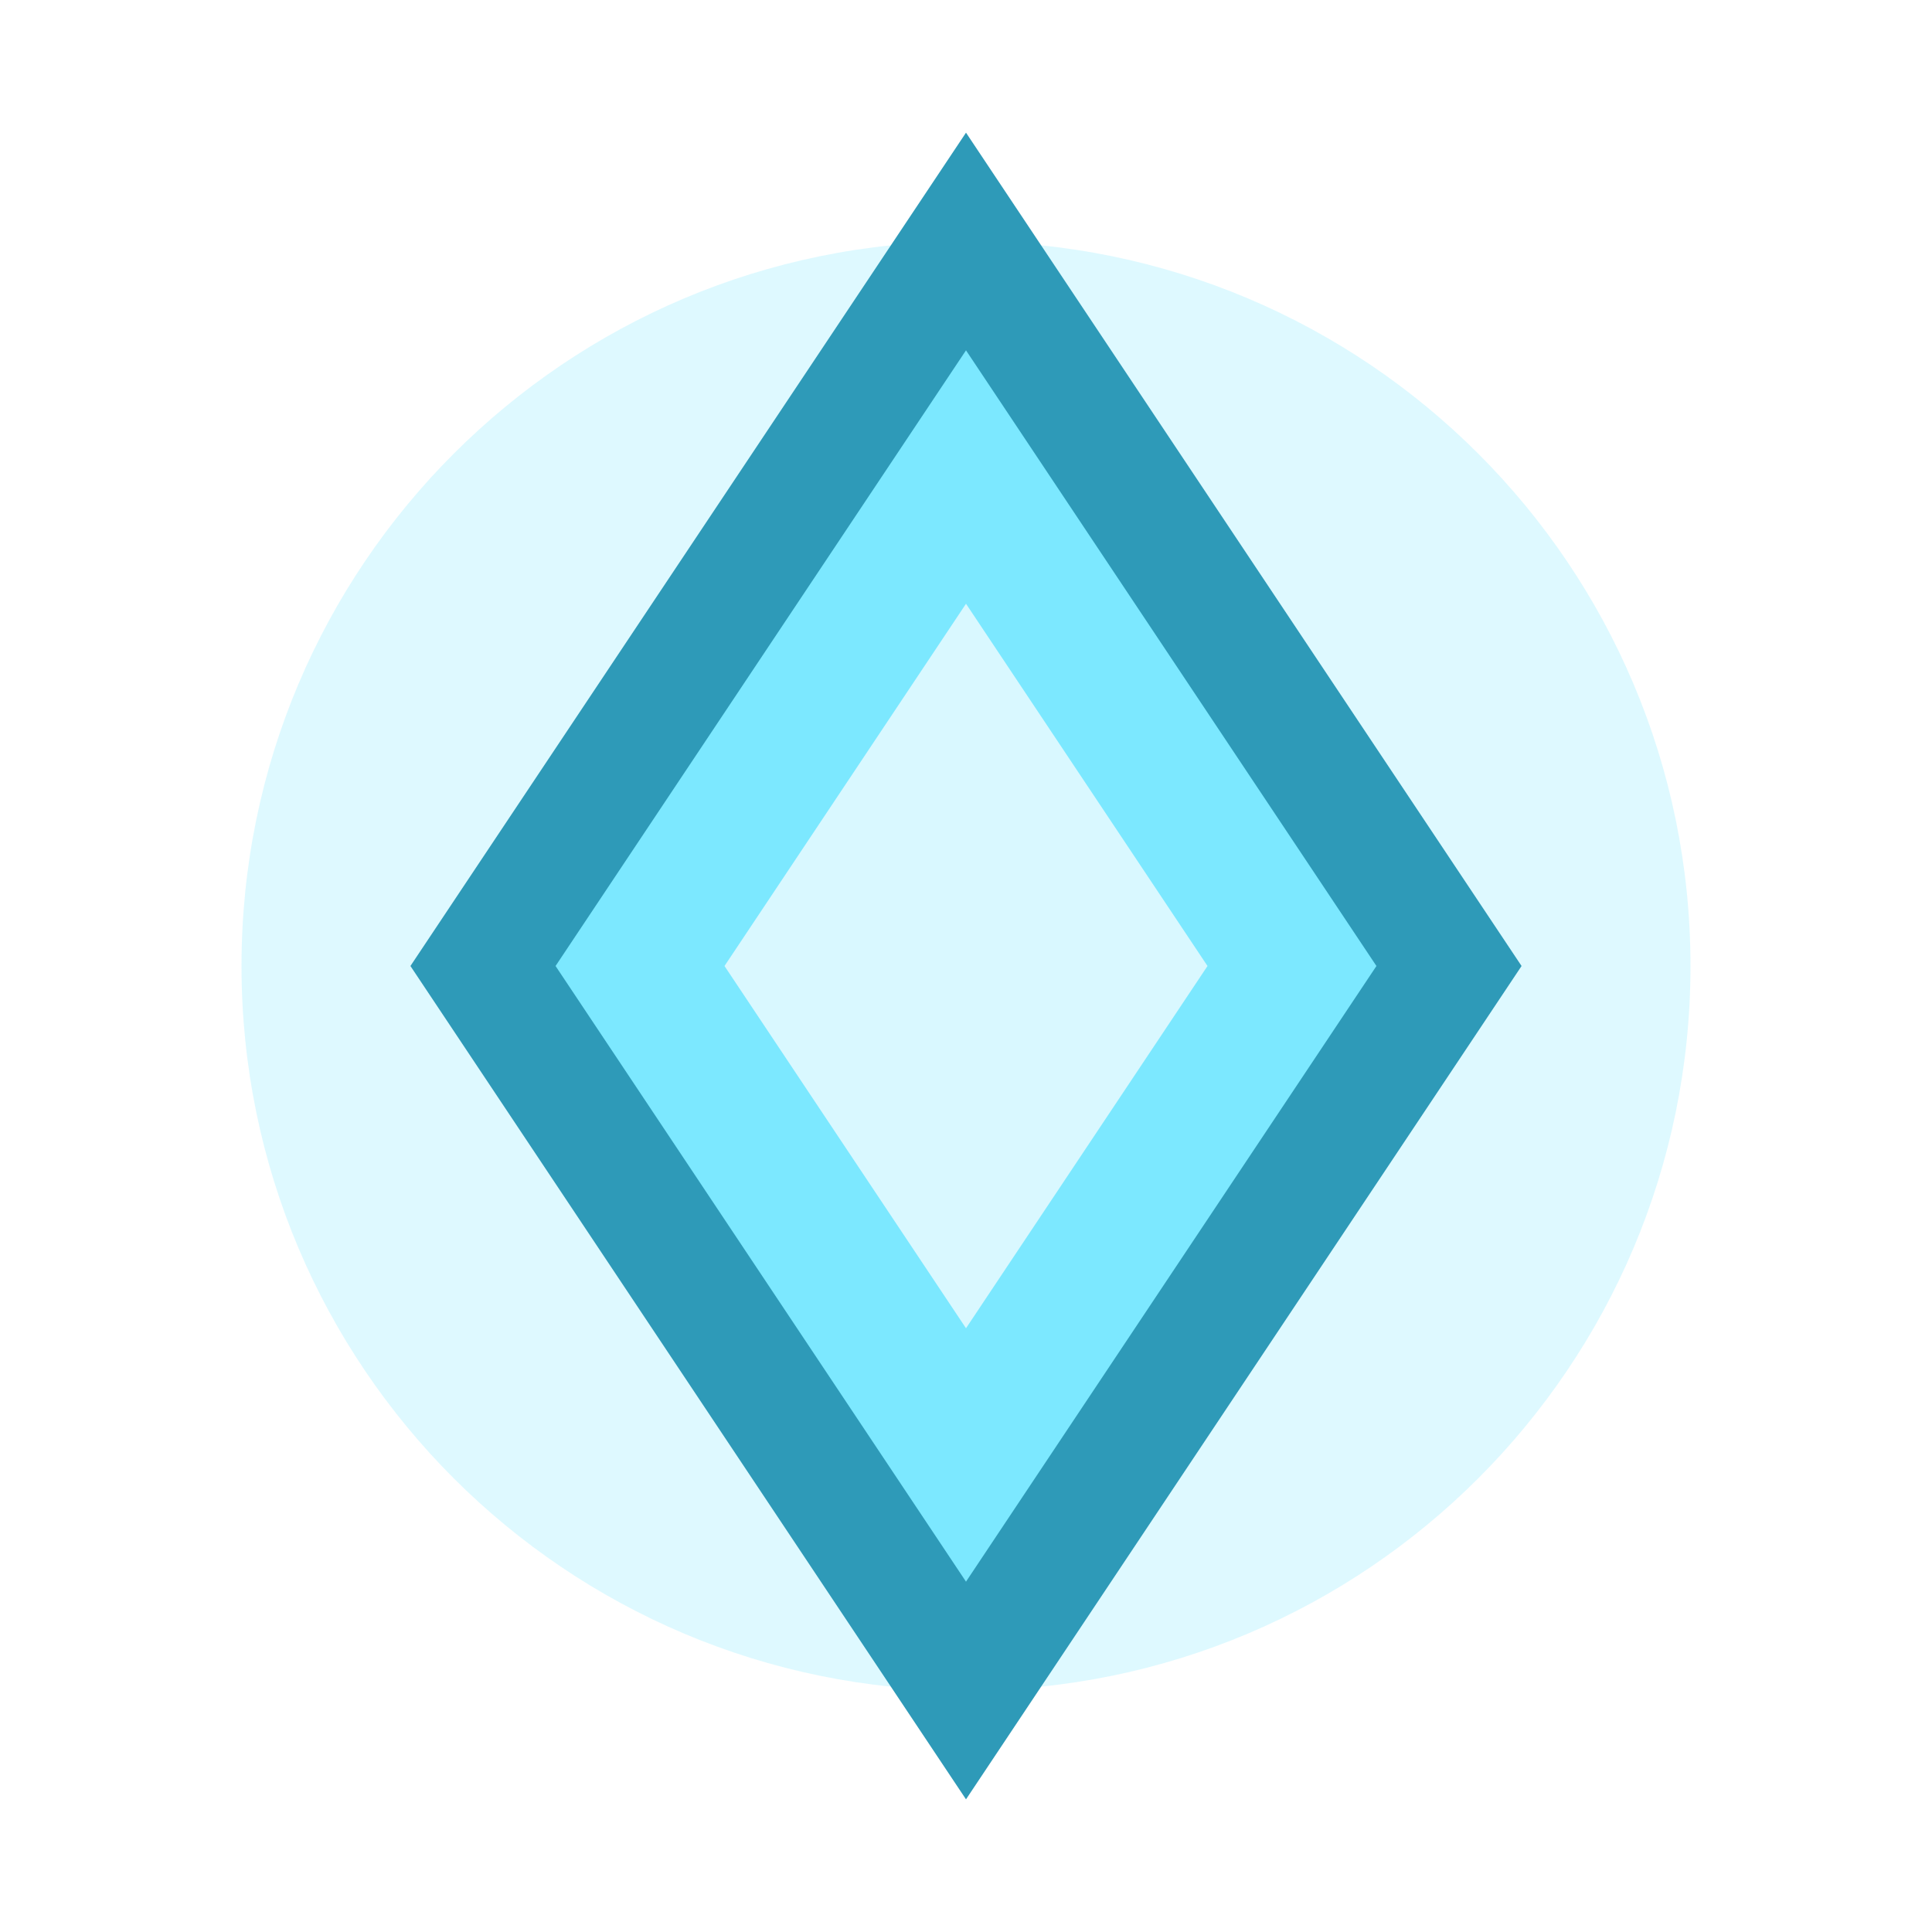
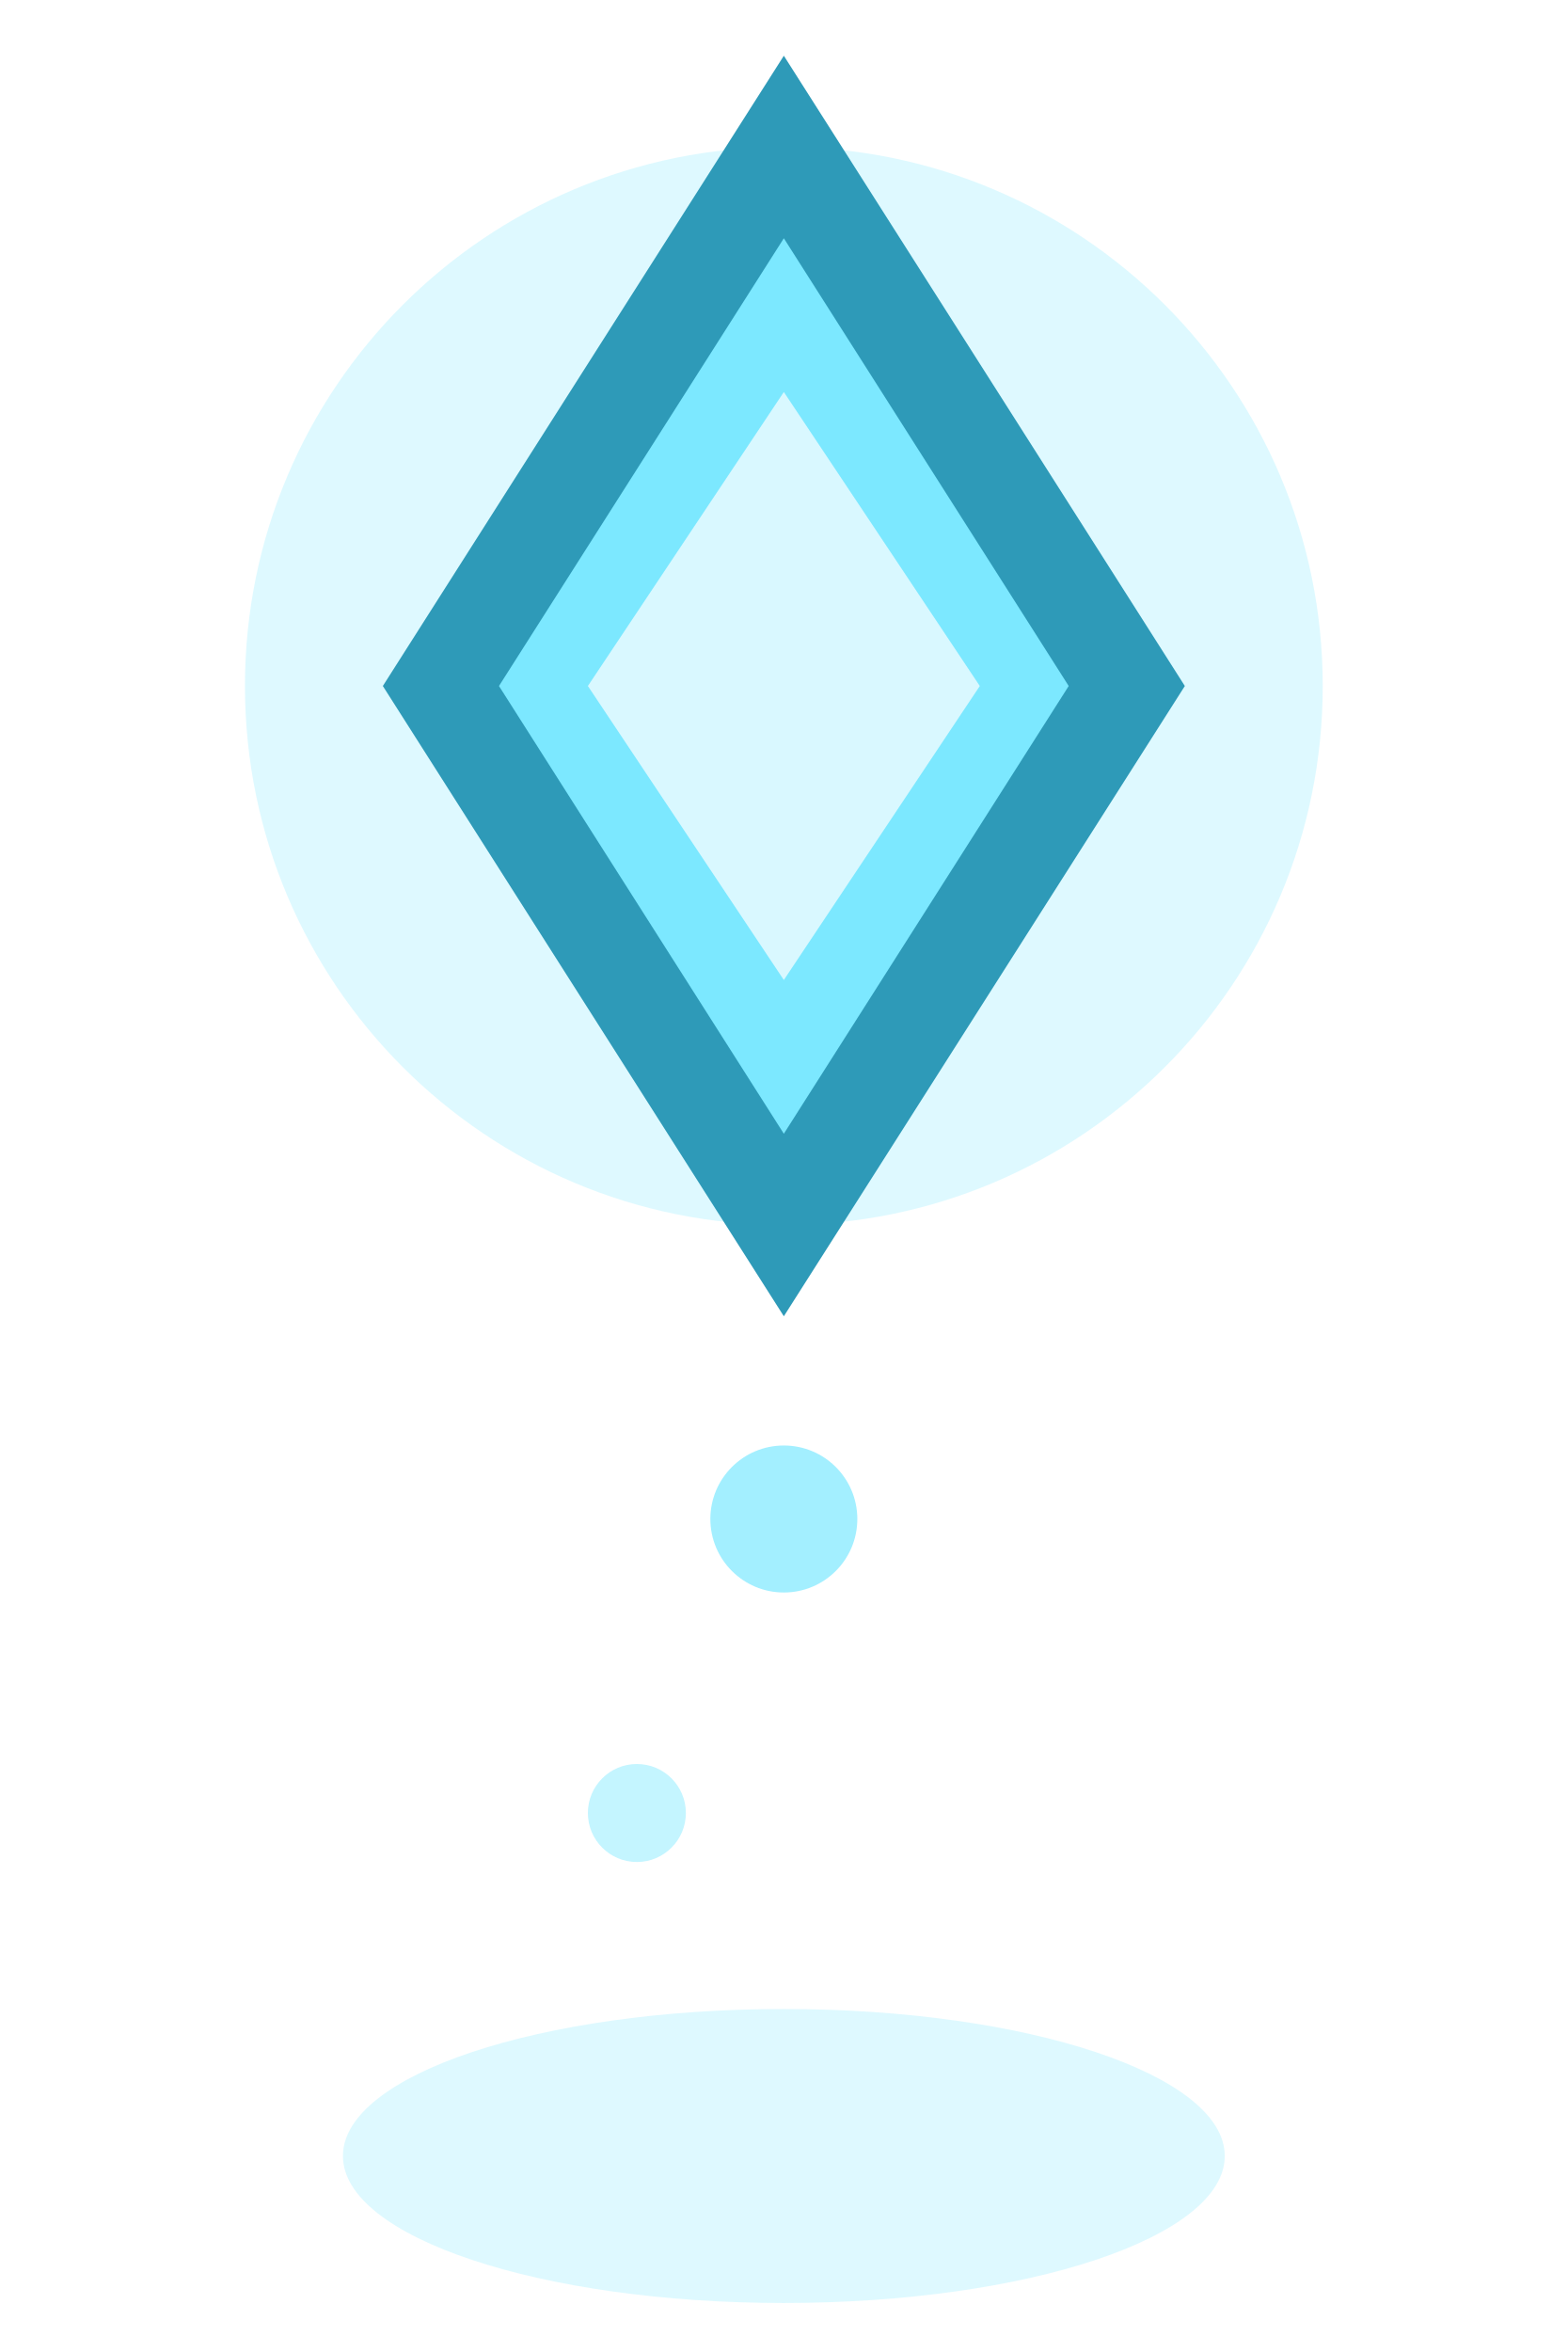
- <svg xmlns="http://www.w3.org/2000/svg" width="32" height="32" viewBox="0 0 32 32">
-   <circle cx="16" cy="16" r="12" fill="#7ce8ff" opacity="0.25" />
-   <polygon points="16,4 24,16 16,28 8,16" fill="#7ce8ff" stroke="#2e9ab8" stroke-width="2" />
-   <polygon points="16,10 20,16 16,22 12,16" fill="#d9f8ff" />
+ <svg xmlns="http://www.w3.org/2000/svg" width="32" height="48" viewBox="0 0 32 48">
+   <ellipse cx="16" cy="44" rx="9" ry="3" fill="#7ce8ff" opacity="0.25" />
+   <circle cx="16" cy="14" r="11" fill="#7ce8ff" opacity="0.25" />
+   <polygon points="16,3 23,14 16,25 9,14" fill="#7ce8ff" stroke="#2e9ab8" stroke-width="2" />
+   <polygon points="16,8 20,14 16,20 12,14" fill="#d9f8ff" />
+   <circle cx="16" cy="31" r="1.5" fill="#7ce8ff" opacity="0.7" />
+   <circle cx="13" cy="37" r="1" fill="#7ce8ff" opacity="0.45" />
</svg>
